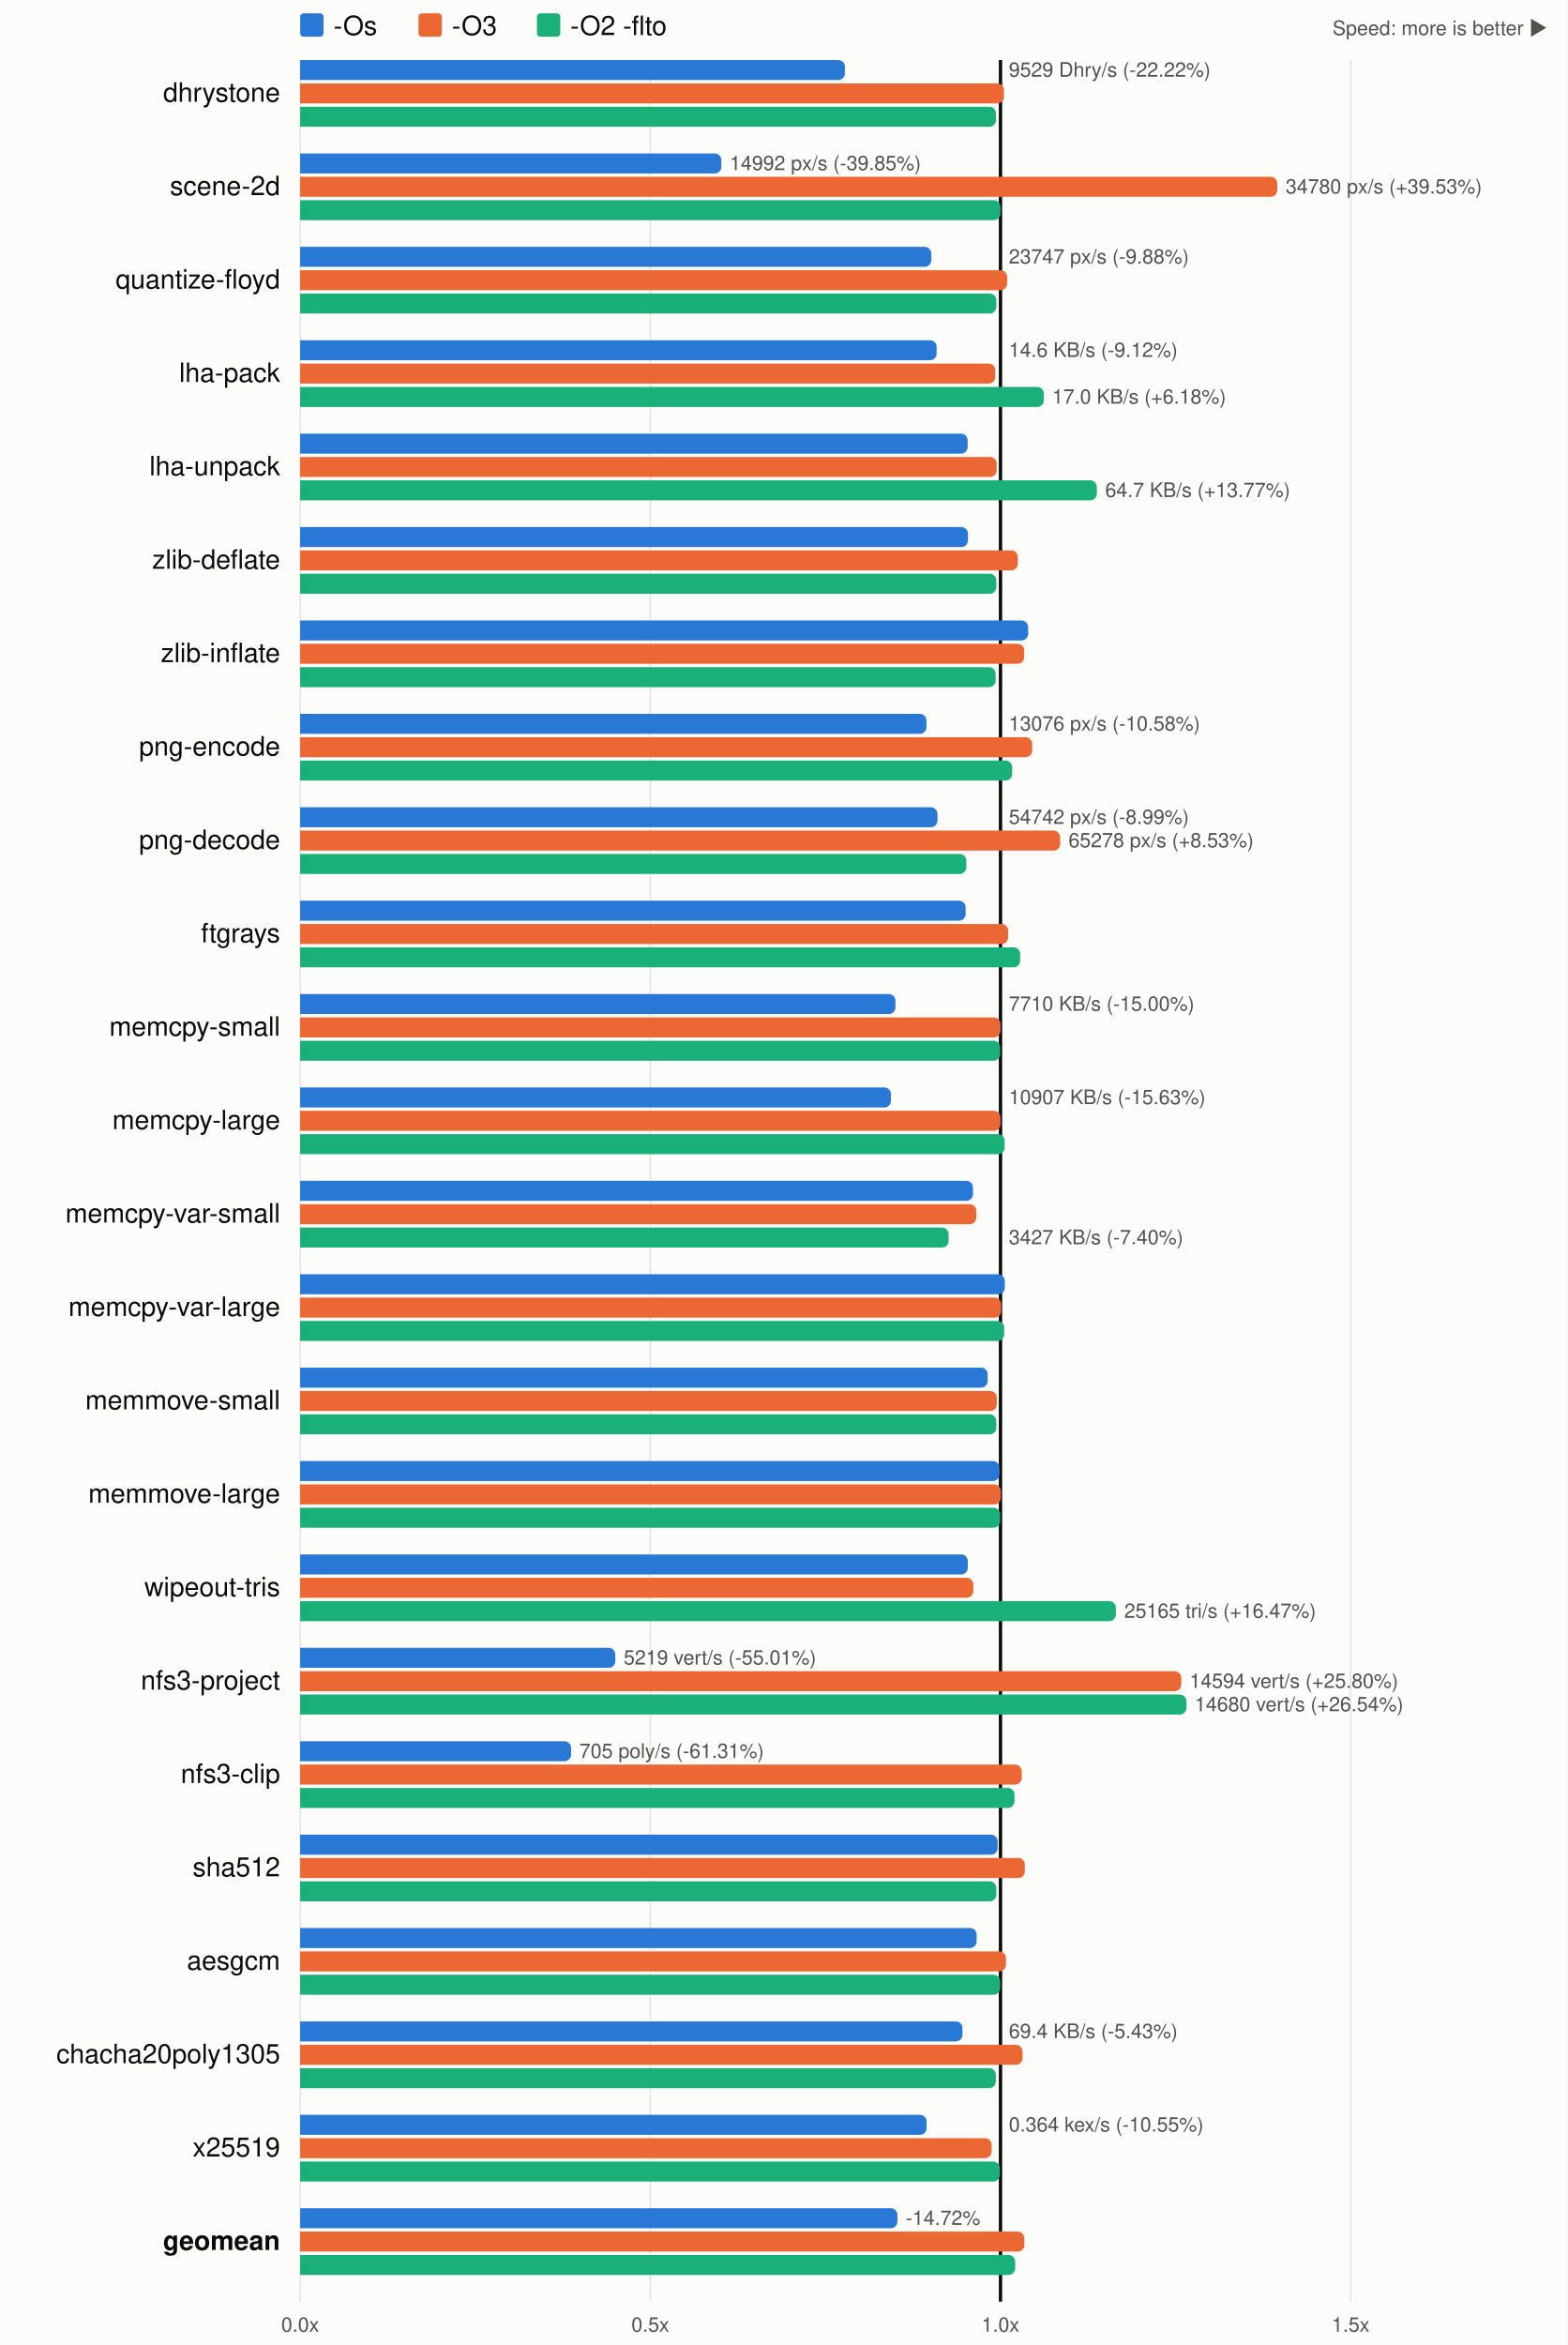
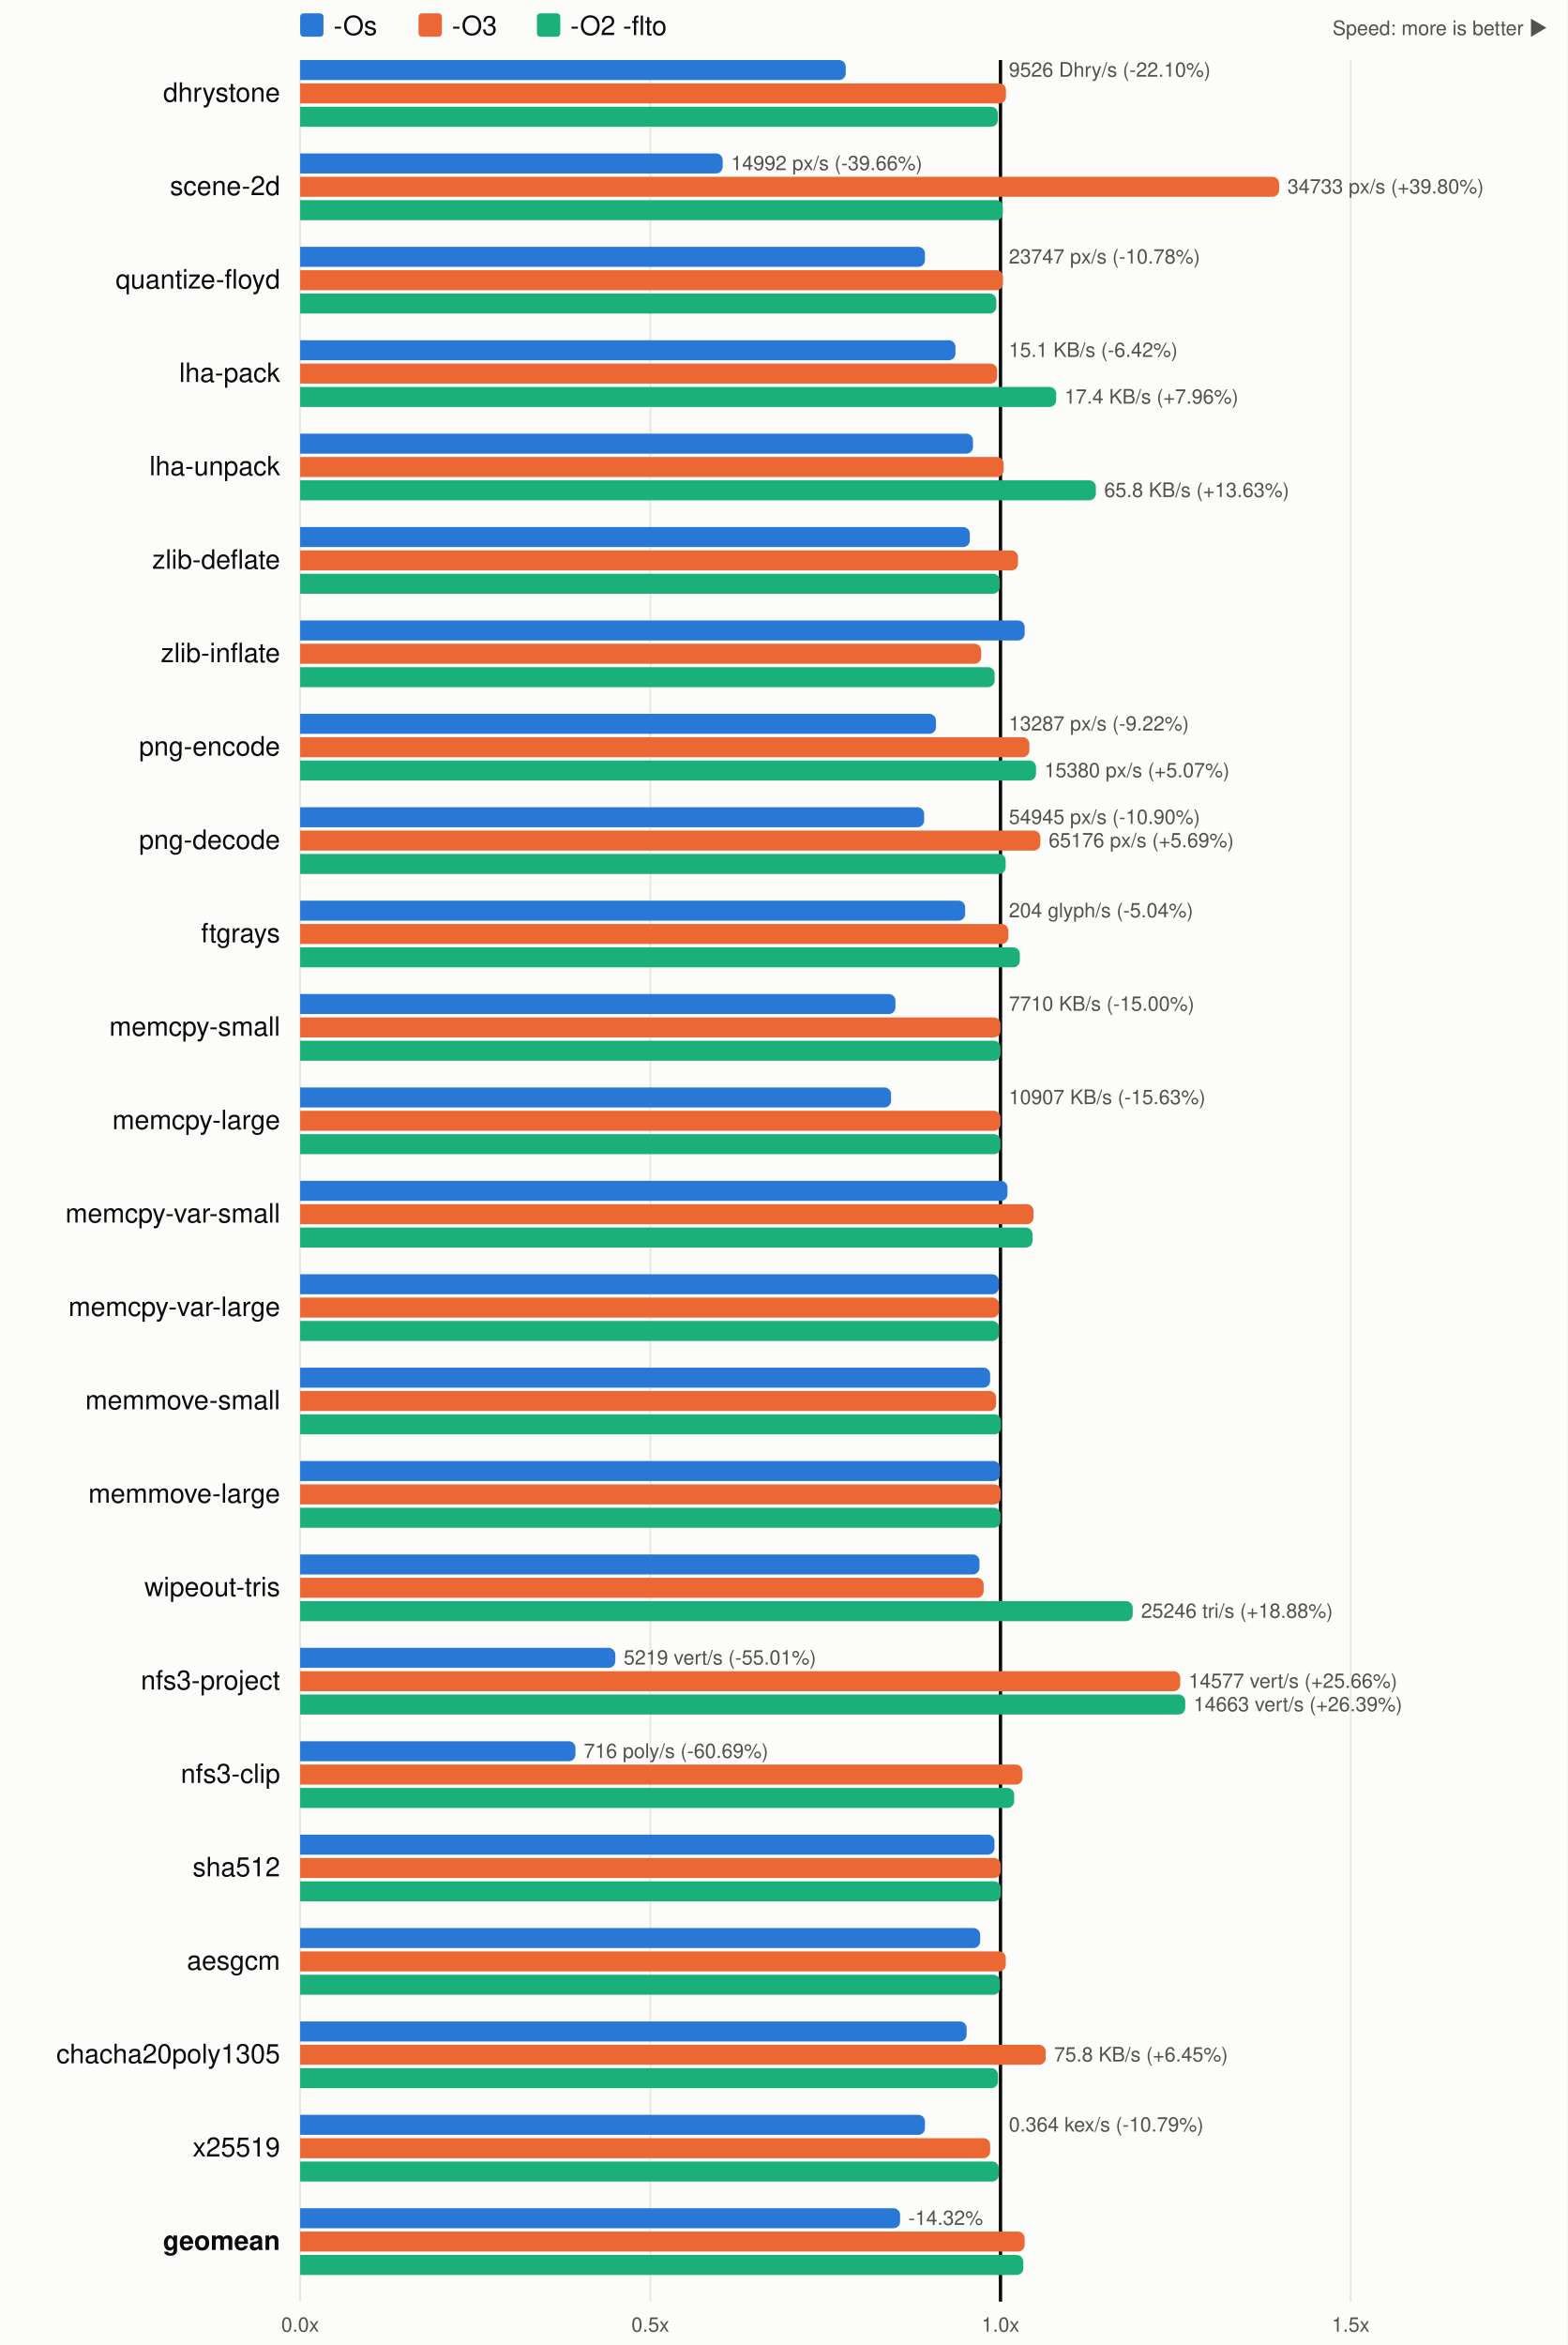
- <svg xmlns="http://www.w3.org/2000/svg" width="940" height="1406" viewBox="0 0 940 1406" role="img" aria-label="GCC 16.2-rc18 optimization levels on a 68030 with cache, speed relative to -O2">
+ <svg xmlns="http://www.w3.org/2000/svg" width="940" height="1406" viewBox="0 0 940 1406" role="img" aria-label="GCC 16.2-rc19 optimization levels on a 68030 with cache, speed relative to -O2">
  <style>.t{font-family:system-ui,-apple-system,'Segoe UI',Helvetica,Arial,sans-serif;font-size:12px;fill:#0b0b0b}.t.muted{fill:#52514e}.t.big{font-size:16px}.t.name{font-weight:600}.t.axis{fill:#52514e;font-size:12px}.grid{stroke:#e6e5e1;stroke-width:1}.ref{stroke:#0b0b0b;stroke-width:2}.bg{fill:#fcfcfb}.ring{stroke:#fcfcfb;stroke-width:2}.dot{fill:#0b0b0b}.s0{fill:#2a78d6}.k0{stroke:#2a78d6}.s1{fill:#eb6834}.k1{stroke:#eb6834}.s2{fill:#1baf7a}.k2{stroke:#1baf7a}@media(prefers-color-scheme:dark){.t{fill:#ffffff}.t.muted{fill:#c3c2b7}.t.axis{fill:#c3c2b7}.grid{stroke:#333331}.ref{stroke:#ffffff}.bg{fill:#1a1a19}.ring{stroke:#1a1a19}.dot{fill:#ffffff}.s0{fill:#3987e5}.k0{stroke:#3987e5}.s1{fill:#d95926}.k1{stroke:#d95926}.s2{fill:#199e70}.k2{stroke:#199e70}}</style>
  <rect class="bg" width="940" height="1406" />
  <text class="t muted" x="928" y="21" text-anchor="end">Speed: more is better ▶</text>
  <rect class="s0" x="180" y="8" width="14" height="14" rx="2" />
  <text class="t big" x="200" y="21">-Os</text>
  <rect class="s1" x="251" y="8" width="14" height="14" rx="2" />
  <text class="t big" x="271" y="21">-O3</text>
  <rect class="s2" x="322" y="8" width="14" height="14" rx="2" />
  <text class="t big" x="342" y="21">-O2 -flto</text>
  <line class="grid" x1="180.0" y1="36" x2="180.0" y2="1380" />
  <text class="t axis" x="180.0" y="1398" text-anchor="middle">0.0x</text>
  <line class="grid" x1="390.0" y1="36" x2="390.0" y2="1380" />
  <text class="t axis" x="390.0" y="1398" text-anchor="middle">0.5x</text>
  <line class="ref" x1="600.0" y1="36" x2="600.0" y2="1380" />
  <text class="t axis" x="600.0" y="1398" text-anchor="middle">1.0x</text>
  <line class="grid" x1="810.0" y1="36" x2="810.0" y2="1380" />
  <text class="t axis" x="810.0" y="1398" text-anchor="middle">1.5x</text>
  <text class="t big" x="168" y="61.0" text-anchor="end">dhrystone</text>
-   <path class="s0" d="M180,36 h322.7 a4,4 0 0 1 4,4 v4 a4,4 0 0 1 -4,4 h-322.7 z" />
-   <text class="t muted" x="605.0" y="46">9529 Dhry/s (-22.22%)</text>
-   <path class="s1" d="M180,50 h418.1 a4,4 0 0 1 4,4 v4 a4,4 0 0 1 -4,4 h-418.1 z" />
-   <path class="s2" d="M180,64 h413.3 a4,4 0 0 1 4,4 v4 a4,4 0 0 1 -4,4 h-413.3 z" />
+   <path class="s0" d="M180,36 h323.2 a4,4 0 0 1 4,4 v4 a4,4 0 0 1 -4,4 h-323.2 z" />
+   <text class="t muted" x="605.0" y="46">9526 Dhry/s (-22.10%)</text>
+   <path class="s1" d="M180,50 h419.3 a4,4 0 0 1 4,4 v4 a4,4 0 0 1 -4,4 h-419.3 z" />
+   <path class="s2" d="M180,64 h414.4 a4,4 0 0 1 4,4 v4 a4,4 0 0 1 -4,4 h-414.4 z" />
  <text class="t big" x="168" y="117.0" text-anchor="end">scene-2d</text>
-   <path class="s0" d="M180,92 h248.6 a4,4 0 0 1 4,4 v4 a4,4 0 0 1 -4,4 h-248.6 z" />
-   <text class="t muted" x="437.6" y="102">14992 px/s (-39.85%)</text>
-   <path class="s1" d="M180,106 h582.0 a4,4 0 0 1 4,4 v4 a4,4 0 0 1 -4,4 h-582.0 z" />
-   <text class="t muted" x="771.0" y="116">34780 px/s (+39.53%)</text>
-   <path class="s2" d="M180,120 h416.0 a4,4 0 0 1 4,4 v4 a4,4 0 0 1 -4,4 h-416.0 z" />
+   <path class="s0" d="M180,92 h249.4 a4,4 0 0 1 4,4 v4 a4,4 0 0 1 -4,4 h-249.4 z" />
+   <text class="t muted" x="438.4" y="102">14992 px/s (-39.66%)</text>
+   <path class="s1" d="M180,106 h583.1 a4,4 0 0 1 4,4 v4 a4,4 0 0 1 -4,4 h-583.1 z" />
+   <text class="t muted" x="772.1" y="116">34733 px/s (+39.80%)</text>
+   <path class="s2" d="M180,120 h417.4 a4,4 0 0 1 4,4 v4 a4,4 0 0 1 -4,4 h-417.4 z" />
  <text class="t big" x="168" y="173.0" text-anchor="end">quantize-floyd</text>
-   <path class="s0" d="M180,148 h374.5 a4,4 0 0 1 4,4 v4 a4,4 0 0 1 -4,4 h-374.5 z" />
-   <text class="t muted" x="605.0" y="158">23747 px/s (-9.88%)</text>
-   <path class="s1" d="M180,162 h420.0 a4,4 0 0 1 4,4 v4 a4,4 0 0 1 -4,4 h-420.0 z" />
+   <path class="s0" d="M180,148 h370.7 a4,4 0 0 1 4,4 v4 a4,4 0 0 1 -4,4 h-370.7 z" />
+   <text class="t muted" x="605.0" y="158">23747 px/s (-10.78%)</text>
+   <path class="s1" d="M180,162 h417.5 a4,4 0 0 1 4,4 v4 a4,4 0 0 1 -4,4 h-417.5 z" />
  <path class="s2" d="M180,176 h413.5 a4,4 0 0 1 4,4 v4 a4,4 0 0 1 -4,4 h-413.5 z" />
  <text class="t big" x="168" y="229.0" text-anchor="end">lha-pack</text>
-   <path class="s0" d="M180,204 h377.7 a4,4 0 0 1 4,4 v4 a4,4 0 0 1 -4,4 h-377.7 z" />
-   <text class="t muted" x="605.0" y="214">14.6 KB/s (-9.12%)</text>
-   <path class="s1" d="M180,218 h412.9 a4,4 0 0 1 4,4 v4 a4,4 0 0 1 -4,4 h-412.9 z" />
-   <path class="s2" d="M180,232 h442.0 a4,4 0 0 1 4,4 v4 a4,4 0 0 1 -4,4 h-442.0 z" />
-   <text class="t muted" x="631.0" y="242">17.0 KB/s (+6.18%)</text>
+   <path class="s0" d="M180,204 h389.0 a4,4 0 0 1 4,4 v4 a4,4 0 0 1 -4,4 h-389.0 z" />
+   <text class="t muted" x="605.0" y="214">15.1 KB/s (-6.42%)</text>
+   <path class="s1" d="M180,218 h414.0 a4,4 0 0 1 4,4 v4 a4,4 0 0 1 -4,4 h-414.0 z" />
+   <path class="s2" d="M180,232 h449.4 a4,4 0 0 1 4,4 v4 a4,4 0 0 1 -4,4 h-449.4 z" />
+   <text class="t muted" x="638.4" y="242">17.4 KB/s (+7.96%)</text>
  <text class="t big" x="168" y="285.0" text-anchor="end">lha-unpack</text>
-   <path class="s0" d="M180,260 h396.3 a4,4 0 0 1 4,4 v4 a4,4 0 0 1 -4,4 h-396.3 z" />
-   <path class="s1" d="M180,274 h413.7 a4,4 0 0 1 4,4 v4 a4,4 0 0 1 -4,4 h-413.7 z" />
-   <path class="s2" d="M180,288 h473.8 a4,4 0 0 1 4,4 v4 a4,4 0 0 1 -4,4 h-473.8 z" />
-   <text class="t muted" x="662.8" y="298">64.7 KB/s (+13.77%)</text>
+   <path class="s0" d="M180,260 h399.5 a4,4 0 0 1 4,4 v4 a4,4 0 0 1 -4,4 h-399.5 z" />
+   <path class="s1" d="M180,274 h417.9 a4,4 0 0 1 4,4 v4 a4,4 0 0 1 -4,4 h-417.9 z" />
+   <path class="s2" d="M180,288 h473.2 a4,4 0 0 1 4,4 v4 a4,4 0 0 1 -4,4 h-473.2 z" />
+   <text class="t muted" x="662.2" y="298">65.8 KB/s (+13.63%)</text>
  <text class="t big" x="168" y="341.0" text-anchor="end">zlib-deflate</text>
-   <path class="s0" d="M180,316 h396.5 a4,4 0 0 1 4,4 v4 a4,4 0 0 1 -4,4 h-396.5 z" />
-   <path class="s1" d="M180,330 h426.4 a4,4 0 0 1 4,4 v4 a4,4 0 0 1 -4,4 h-426.4 z" />
-   <path class="s2" d="M180,344 h413.5 a4,4 0 0 1 4,4 v4 a4,4 0 0 1 -4,4 h-413.5 z" />
+   <path class="s0" d="M180,316 h397.6 a4,4 0 0 1 4,4 v4 a4,4 0 0 1 -4,4 h-397.6 z" />
+   <path class="s1" d="M180,330 h426.5 a4,4 0 0 1 4,4 v4 a4,4 0 0 1 -4,4 h-426.5 z" />
+   <path class="s2" d="M180,344 h415.5 a4,4 0 0 1 4,4 v4 a4,4 0 0 1 -4,4 h-415.5 z" />
  <text class="t big" x="168" y="397.0" text-anchor="end">zlib-inflate</text>
-   <path class="s0" d="M180,372 h432.6 a4,4 0 0 1 4,4 v4 a4,4 0 0 1 -4,4 h-432.6 z" />
-   <path class="s1" d="M180,386 h430.2 a4,4 0 0 1 4,4 v4 a4,4 0 0 1 -4,4 h-430.2 z" />
-   <path class="s2" d="M180,400 h413.1 a4,4 0 0 1 4,4 v4 a4,4 0 0 1 -4,4 h-413.1 z" />
+   <path class="s0" d="M180,372 h430.5 a4,4 0 0 1 4,4 v4 a4,4 0 0 1 -4,4 h-430.5 z" />
+   <path class="s1" d="M180,386 h404.4 a4,4 0 0 1 4,4 v4 a4,4 0 0 1 -4,4 h-404.4 z" />
+   <path class="s2" d="M180,400 h412.5 a4,4 0 0 1 4,4 v4 a4,4 0 0 1 -4,4 h-412.5 z" />
  <text class="t big" x="168" y="453.0" text-anchor="end">png-encode</text>
-   <path class="s0" d="M180,428 h371.6 a4,4 0 0 1 4,4 v4 a4,4 0 0 1 -4,4 h-371.6 z" />
-   <text class="t muted" x="605.0" y="438">13076 px/s (-10.58%)</text>
-   <path class="s1" d="M180,442 h435.0 a4,4 0 0 1 4,4 v4 a4,4 0 0 1 -4,4 h-435.0 z" />
-   <path class="s2" d="M180,456 h423.0 a4,4 0 0 1 4,4 v4 a4,4 0 0 1 -4,4 h-423.0 z" />
+   <path class="s0" d="M180,428 h377.3 a4,4 0 0 1 4,4 v4 a4,4 0 0 1 -4,4 h-377.3 z" />
+   <text class="t muted" x="605.0" y="438">13287 px/s (-9.22%)</text>
+   <path class="s1" d="M180,442 h433.3 a4,4 0 0 1 4,4 v4 a4,4 0 0 1 -4,4 h-433.3 z" />
+   <path class="s2" d="M180,456 h437.3 a4,4 0 0 1 4,4 v4 a4,4 0 0 1 -4,4 h-437.3 z" />
+   <text class="t muted" x="626.3" y="466">15380 px/s (+5.07%)</text>
  <text class="t big" x="168" y="509.0" text-anchor="end">png-decode</text>
-   <path class="s0" d="M180,484 h378.2 a4,4 0 0 1 4,4 v4 a4,4 0 0 1 -4,4 h-378.2 z" />
-   <text class="t muted" x="605.0" y="494">54742 px/s (-8.99%)</text>
-   <path class="s1" d="M180,498 h451.8 a4,4 0 0 1 4,4 v4 a4,4 0 0 1 -4,4 h-451.8 z" />
-   <text class="t muted" x="640.8" y="508">65278 px/s (+8.53%)</text>
-   <path class="s2" d="M180,512 h395.5 a4,4 0 0 1 4,4 v4 a4,4 0 0 1 -4,4 h-395.5 z" />
+   <path class="s0" d="M180,484 h370.2 a4,4 0 0 1 4,4 v4 a4,4 0 0 1 -4,4 h-370.2 z" />
+   <text class="t muted" x="605.0" y="494">54945 px/s (-10.90%)</text>
+   <path class="s1" d="M180,498 h439.9 a4,4 0 0 1 4,4 v4 a4,4 0 0 1 -4,4 h-439.9 z" />
+   <text class="t muted" x="628.9" y="508">65176 px/s (+5.69%)</text>
+   <path class="s2" d="M180,512 h419.1 a4,4 0 0 1 4,4 v4 a4,4 0 0 1 -4,4 h-419.1 z" />
  <text class="t big" x="168" y="565.0" text-anchor="end">ftgrays</text>
-   <path class="s0" d="M180,540 h395.1 a4,4 0 0 1 4,4 v4 a4,4 0 0 1 -4,4 h-395.1 z" />
-   <path class="s1" d="M180,554 h420.6 a4,4 0 0 1 4,4 v4 a4,4 0 0 1 -4,4 h-420.6 z" />
-   <path class="s2" d="M180,568 h427.8 a4,4 0 0 1 4,4 v4 a4,4 0 0 1 -4,4 h-427.8 z" />
+   <path class="s0" d="M180,540 h394.8 a4,4 0 0 1 4,4 v4 a4,4 0 0 1 -4,4 h-394.8 z" />
+   <text class="t muted" x="605.0" y="550">204 glyph/s (-5.04%)</text>
+   <path class="s1" d="M180,554 h420.7 a4,4 0 0 1 4,4 v4 a4,4 0 0 1 -4,4 h-420.7 z" />
+   <path class="s2" d="M180,568 h427.6 a4,4 0 0 1 4,4 v4 a4,4 0 0 1 -4,4 h-427.6 z" />
  <text class="t big" x="168" y="621.0" text-anchor="end">memcpy-small</text>
  <path class="s0" d="M180,596 h353.0 a4,4 0 0 1 4,4 v4 a4,4 0 0 1 -4,4 h-353.0 z" />
  <text class="t muted" x="605.0" y="606">7710 KB/s (-15.00%)</text>
  <path class="s1" d="M180,610 h416.0 a4,4 0 0 1 4,4 v4 a4,4 0 0 1 -4,4 h-416.0 z" />
-   <path class="s2" d="M180,624 h415.8 a4,4 0 0 1 4,4 v4 a4,4 0 0 1 -4,4 h-415.8 z" />
+   <path class="s2" d="M180,624 h416.0 a4,4 0 0 1 4,4 v4 a4,4 0 0 1 -4,4 h-416.0 z" />
  <text class="t big" x="168" y="677.0" text-anchor="end">memcpy-large</text>
-   <path class="s0" d="M180,652 h350.3 a4,4 0 0 1 4,4 v4 a4,4 0 0 1 -4,4 h-350.3 z" />
+   <path class="s0" d="M180,652 h350.4 a4,4 0 0 1 4,4 v4 a4,4 0 0 1 -4,4 h-350.4 z" />
  <text class="t muted" x="605.0" y="662">10907 KB/s (-15.63%)</text>
  <path class="s1" d="M180,666 h416.0 a4,4 0 0 1 4,4 v4 a4,4 0 0 1 -4,4 h-416.0 z" />
-   <path class="s2" d="M180,680 h418.5 a4,4 0 0 1 4,4 v4 a4,4 0 0 1 -4,4 h-418.5 z" />
+   <path class="s2" d="M180,680 h416.0 a4,4 0 0 1 4,4 v4 a4,4 0 0 1 -4,4 h-416.0 z" />
  <text class="t big" x="168" y="733.0" text-anchor="end">memcpy-var-small</text>
-   <path class="s0" d="M180,708 h399.5 a4,4 0 0 1 4,4 v4 a4,4 0 0 1 -4,4 h-399.5 z" />
-   <path class="s1" d="M180,722 h401.5 a4,4 0 0 1 4,4 v4 a4,4 0 0 1 -4,4 h-401.5 z" />
-   <path class="s2" d="M180,736 h384.9 a4,4 0 0 1 4,4 v4 a4,4 0 0 1 -4,4 h-384.9 z" />
-   <text class="t muted" x="605.0" y="746">3427 KB/s (-7.40%)</text>
+   <path class="s0" d="M180,708 h420.2 a4,4 0 0 1 4,4 v4 a4,4 0 0 1 -4,4 h-420.2 z" />
+   <path class="s1" d="M180,722 h435.8 a4,4 0 0 1 4,4 v4 a4,4 0 0 1 -4,4 h-435.8 z" />
+   <path class="s2" d="M180,736 h435.2 a4,4 0 0 1 4,4 v4 a4,4 0 0 1 -4,4 h-435.2 z" />
  <text class="t big" x="168" y="789.0" text-anchor="end">memcpy-var-large</text>
-   <path class="s0" d="M180,764 h418.6 a4,4 0 0 1 4,4 v4 a4,4 0 0 1 -4,4 h-418.6 z" />
-   <path class="s1" d="M180,778 h416.4 a4,4 0 0 1 4,4 v4 a4,4 0 0 1 -4,4 h-416.4 z" />
-   <path class="s2" d="M180,792 h418.2 a4,4 0 0 1 4,4 v4 a4,4 0 0 1 -4,4 h-418.2 z" />
+   <path class="s0" d="M180,764 h415.0 a4,4 0 0 1 4,4 v4 a4,4 0 0 1 -4,4 h-415.0 z" />
+   <path class="s1" d="M180,778 h415.1 a4,4 0 0 1 4,4 v4 a4,4 0 0 1 -4,4 h-415.1 z" />
+   <path class="s2" d="M180,792 h415.1 a4,4 0 0 1 4,4 v4 a4,4 0 0 1 -4,4 h-415.1 z" />
  <text class="t big" x="168" y="845.0" text-anchor="end">memmove-small</text>
-   <path class="s0" d="M180,820 h408.3 a4,4 0 0 1 4,4 v4 a4,4 0 0 1 -4,4 h-408.3 z" />
-   <path class="s1" d="M180,834 h413.8 a4,4 0 0 1 4,4 v4 a4,4 0 0 1 -4,4 h-413.8 z" />
-   <path class="s2" d="M180,848 h413.5 a4,4 0 0 1 4,4 v4 a4,4 0 0 1 -4,4 h-413.5 z" />
+   <path class="s0" d="M180,820 h409.8 a4,4 0 0 1 4,4 v4 a4,4 0 0 1 -4,4 h-409.8 z" />
+   <path class="s1" d="M180,834 h413.4 a4,4 0 0 1 4,4 v4 a4,4 0 0 1 -4,4 h-413.4 z" />
+   <path class="s2" d="M180,848 h416.3 a4,4 0 0 1 4,4 v4 a4,4 0 0 1 -4,4 h-416.3 z" />
  <text class="t big" x="168" y="901.0" text-anchor="end">memmove-large</text>
-   <path class="s0" d="M180,876 h415.4 a4,4 0 0 1 4,4 v4 a4,4 0 0 1 -4,4 h-415.4 z" />
-   <path class="s1" d="M180,890 h416.2 a4,4 0 0 1 4,4 v4 a4,4 0 0 1 -4,4 h-416.2 z" />
-   <path class="s2" d="M180,904 h415.8 a4,4 0 0 1 4,4 v4 a4,4 0 0 1 -4,4 h-415.8 z" />
+   <path class="s0" d="M180,876 h415.7 a4,4 0 0 1 4,4 v4 a4,4 0 0 1 -4,4 h-415.7 z" />
+   <path class="s1" d="M180,890 h416.1 a4,4 0 0 1 4,4 v4 a4,4 0 0 1 -4,4 h-416.1 z" />
+   <path class="s2" d="M180,904 h416.0 a4,4 0 0 1 4,4 v4 a4,4 0 0 1 -4,4 h-416.0 z" />
  <text class="t big" x="168" y="957.0" text-anchor="end">wipeout-tris</text>
-   <path class="s0" d="M180,932 h396.4 a4,4 0 0 1 4,4 v4 a4,4 0 0 1 -4,4 h-396.4 z" />
-   <path class="s1" d="M180,946 h399.7 a4,4 0 0 1 4,4 v4 a4,4 0 0 1 -4,4 h-399.7 z" />
-   <path class="s2" d="M180,960 h485.2 a4,4 0 0 1 4,4 v4 a4,4 0 0 1 -4,4 h-485.2 z" />
-   <text class="t muted" x="674.2" y="970">25165 tri/s (+16.47%)</text>
+   <path class="s0" d="M180,932 h403.4 a4,4 0 0 1 4,4 v4 a4,4 0 0 1 -4,4 h-403.4 z" />
+   <path class="s1" d="M180,946 h405.9 a4,4 0 0 1 4,4 v4 a4,4 0 0 1 -4,4 h-405.9 z" />
+   <path class="s2" d="M180,960 h495.3 a4,4 0 0 1 4,4 v4 a4,4 0 0 1 -4,4 h-495.3 z" />
+   <text class="t muted" x="684.3" y="970">25246 tri/s (+18.88%)</text>
  <text class="t big" x="168" y="1013.0" text-anchor="end">nfs3-project</text>
  <path class="s0" d="M180,988 h185.0 a4,4 0 0 1 4,4 v4 a4,4 0 0 1 -4,4 h-185.0 z" />
  <text class="t muted" x="374.0" y="998">5219 vert/s (-55.01%)</text>
-   <path class="s1" d="M180,1002 h524.4 a4,4 0 0 1 4,4 v4 a4,4 0 0 1 -4,4 h-524.4 z" />
-   <text class="t muted" x="713.4" y="1012">14594 vert/s (+25.80%)</text>
-   <path class="s2" d="M180,1016 h527.5 a4,4 0 0 1 4,4 v4 a4,4 0 0 1 -4,4 h-527.5 z" />
-   <text class="t muted" x="716.5" y="1026">14680 vert/s (+26.54%)</text>
+   <path class="s1" d="M180,1002 h523.8 a4,4 0 0 1 4,4 v4 a4,4 0 0 1 -4,4 h-523.8 z" />
+   <text class="t muted" x="712.8" y="1012">14577 vert/s (+25.66%)</text>
+   <path class="s2" d="M180,1016 h526.8 a4,4 0 0 1 4,4 v4 a4,4 0 0 1 -4,4 h-526.8 z" />
+   <text class="t muted" x="715.8" y="1026">14663 vert/s (+26.39%)</text>
  <text class="t big" x="168" y="1069.0" text-anchor="end">nfs3-clip</text>
-   <path class="s0" d="M180,1044 h158.5 a4,4 0 0 1 4,4 v4 a4,4 0 0 1 -4,4 h-158.5 z" />
-   <text class="t muted" x="347.5" y="1054">705 poly/s (-61.31%)</text>
-   <path class="s1" d="M180,1058 h428.7 a4,4 0 0 1 4,4 v4 a4,4 0 0 1 -4,4 h-428.7 z" />
-   <path class="s2" d="M180,1072 h424.4 a4,4 0 0 1 4,4 v4 a4,4 0 0 1 -4,4 h-424.4 z" />
+   <path class="s0" d="M180,1044 h161.1 a4,4 0 0 1 4,4 v4 a4,4 0 0 1 -4,4 h-161.1 z" />
+   <text class="t muted" x="350.1" y="1054">716 poly/s (-60.69%)</text>
+   <path class="s1" d="M180,1058 h429.2 a4,4 0 0 1 4,4 v4 a4,4 0 0 1 -4,4 h-429.2 z" />
+   <path class="s2" d="M180,1072 h424.2 a4,4 0 0 1 4,4 v4 a4,4 0 0 1 -4,4 h-424.2 z" />
  <text class="t big" x="168" y="1125.0" text-anchor="end">sha512</text>
-   <path class="s0" d="M180,1100 h414.3 a4,4 0 0 1 4,4 v4 a4,4 0 0 1 -4,4 h-414.3 z" />
-   <path class="s1" d="M180,1114 h430.6 a4,4 0 0 1 4,4 v4 a4,4 0 0 1 -4,4 h-430.6 z" />
-   <path class="s2" d="M180,1128 h413.5 a4,4 0 0 1 4,4 v4 a4,4 0 0 1 -4,4 h-413.5 z" />
+   <path class="s0" d="M180,1100 h412.4 a4,4 0 0 1 4,4 v4 a4,4 0 0 1 -4,4 h-412.4 z" />
+   <path class="s1" d="M180,1114 h416.1 a4,4 0 0 1 4,4 v4 a4,4 0 0 1 -4,4 h-416.1 z" />
+   <path class="s2" d="M180,1128 h416.2 a4,4 0 0 1 4,4 v4 a4,4 0 0 1 -4,4 h-416.2 z" />
  <text class="t big" x="168" y="1181.0" text-anchor="end">aesgcm</text>
-   <path class="s0" d="M180,1156 h401.7 a4,4 0 0 1 4,4 v4 a4,4 0 0 1 -4,4 h-401.7 z" />
-   <path class="s1" d="M180,1170 h419.3 a4,4 0 0 1 4,4 v4 a4,4 0 0 1 -4,4 h-419.3 z" />
-   <path class="s2" d="M180,1184 h415.8 a4,4 0 0 1 4,4 v4 a4,4 0 0 1 -4,4 h-415.8 z" />
+   <path class="s0" d="M180,1156 h403.8 a4,4 0 0 1 4,4 v4 a4,4 0 0 1 -4,4 h-403.8 z" />
+   <path class="s1" d="M180,1170 h419.2 a4,4 0 0 1 4,4 v4 a4,4 0 0 1 -4,4 h-419.2 z" />
+   <path class="s2" d="M180,1184 h415.7 a4,4 0 0 1 4,4 v4 a4,4 0 0 1 -4,4 h-415.7 z" />
  <text class="t big" x="168" y="1237.0" text-anchor="end">chacha20poly1305</text>
-   <path class="s0" d="M180,1212 h393.2 a4,4 0 0 1 4,4 v4 a4,4 0 0 1 -4,4 h-393.2 z" />
-   <text class="t muted" x="605.0" y="1222">69.4 KB/s (-5.43%)</text>
-   <path class="s1" d="M180,1226 h429.2 a4,4 0 0 1 4,4 v4 a4,4 0 0 1 -4,4 h-429.2 z" />
-   <path class="s2" d="M180,1240 h413.2 a4,4 0 0 1 4,4 v4 a4,4 0 0 1 -4,4 h-413.2 z" />
+   <path class="s0" d="M180,1212 h395.7 a4,4 0 0 1 4,4 v4 a4,4 0 0 1 -4,4 h-395.7 z" />
+   <path class="s1" d="M180,1226 h443.1 a4,4 0 0 1 4,4 v4 a4,4 0 0 1 -4,4 h-443.1 z" />
+   <text class="t muted" x="632.1" y="1236">75.8 KB/s (+6.45%)</text>
+   <path class="s2" d="M180,1240 h414.5 a4,4 0 0 1 4,4 v4 a4,4 0 0 1 -4,4 h-414.5 z" />
  <text class="t big" x="168" y="1293.0" text-anchor="end">x25519</text>
-   <path class="s0" d="M180,1268 h371.7 a4,4 0 0 1 4,4 v4 a4,4 0 0 1 -4,4 h-371.7 z" />
-   <text class="t muted" x="605.0" y="1278">0.364 kex/s (-10.55%)</text>
-   <path class="s1" d="M180,1282 h410.7 a4,4 0 0 1 4,4 v4 a4,4 0 0 1 -4,4 h-410.7 z" />
-   <path class="s2" d="M180,1296 h415.6 a4,4 0 0 1 4,4 v4 a4,4 0 0 1 -4,4 h-415.6 z" />
+   <path class="s0" d="M180,1268 h370.7 a4,4 0 0 1 4,4 v4 a4,4 0 0 1 -4,4 h-370.7 z" />
+   <text class="t muted" x="605.0" y="1278">0.364 kex/s (-10.79%)</text>
+   <path class="s1" d="M180,1282 h409.8 a4,4 0 0 1 4,4 v4 a4,4 0 0 1 -4,4 h-409.8 z" />
+   <path class="s2" d="M180,1296 h415.0 a4,4 0 0 1 4,4 v4 a4,4 0 0 1 -4,4 h-415.0 z" />
  <text class="t big name" x="168" y="1349.0" text-anchor="end">geomean</text>
-   <path class="s0" d="M180,1324 h354.2 a4,4 0 0 1 4,4 v4 a4,4 0 0 1 -4,4 h-354.2 z" />
-   <text class="t muted" x="543.2" y="1334">-14.72%</text>
-   <path class="s1" d="M180,1338 h430.3 a4,4 0 0 1 4,4 v4 a4,4 0 0 1 -4,4 h-430.3 z" />
-   <path class="s2" d="M180,1352 h424.8 a4,4 0 0 1 4,4 v4 a4,4 0 0 1 -4,4 h-424.8 z" />
+   <path class="s0" d="M180,1324 h355.8 a4,4 0 0 1 4,4 v4 a4,4 0 0 1 -4,4 h-355.8 z" />
+   <text class="t muted" x="544.8" y="1334">-14.32%</text>
+   <path class="s1" d="M180,1338 h430.5 a4,4 0 0 1 4,4 v4 a4,4 0 0 1 -4,4 h-430.5 z" />
+   <path class="s2" d="M180,1352 h429.7 a4,4 0 0 1 4,4 v4 a4,4 0 0 1 -4,4 h-429.7 z" />
</svg>
